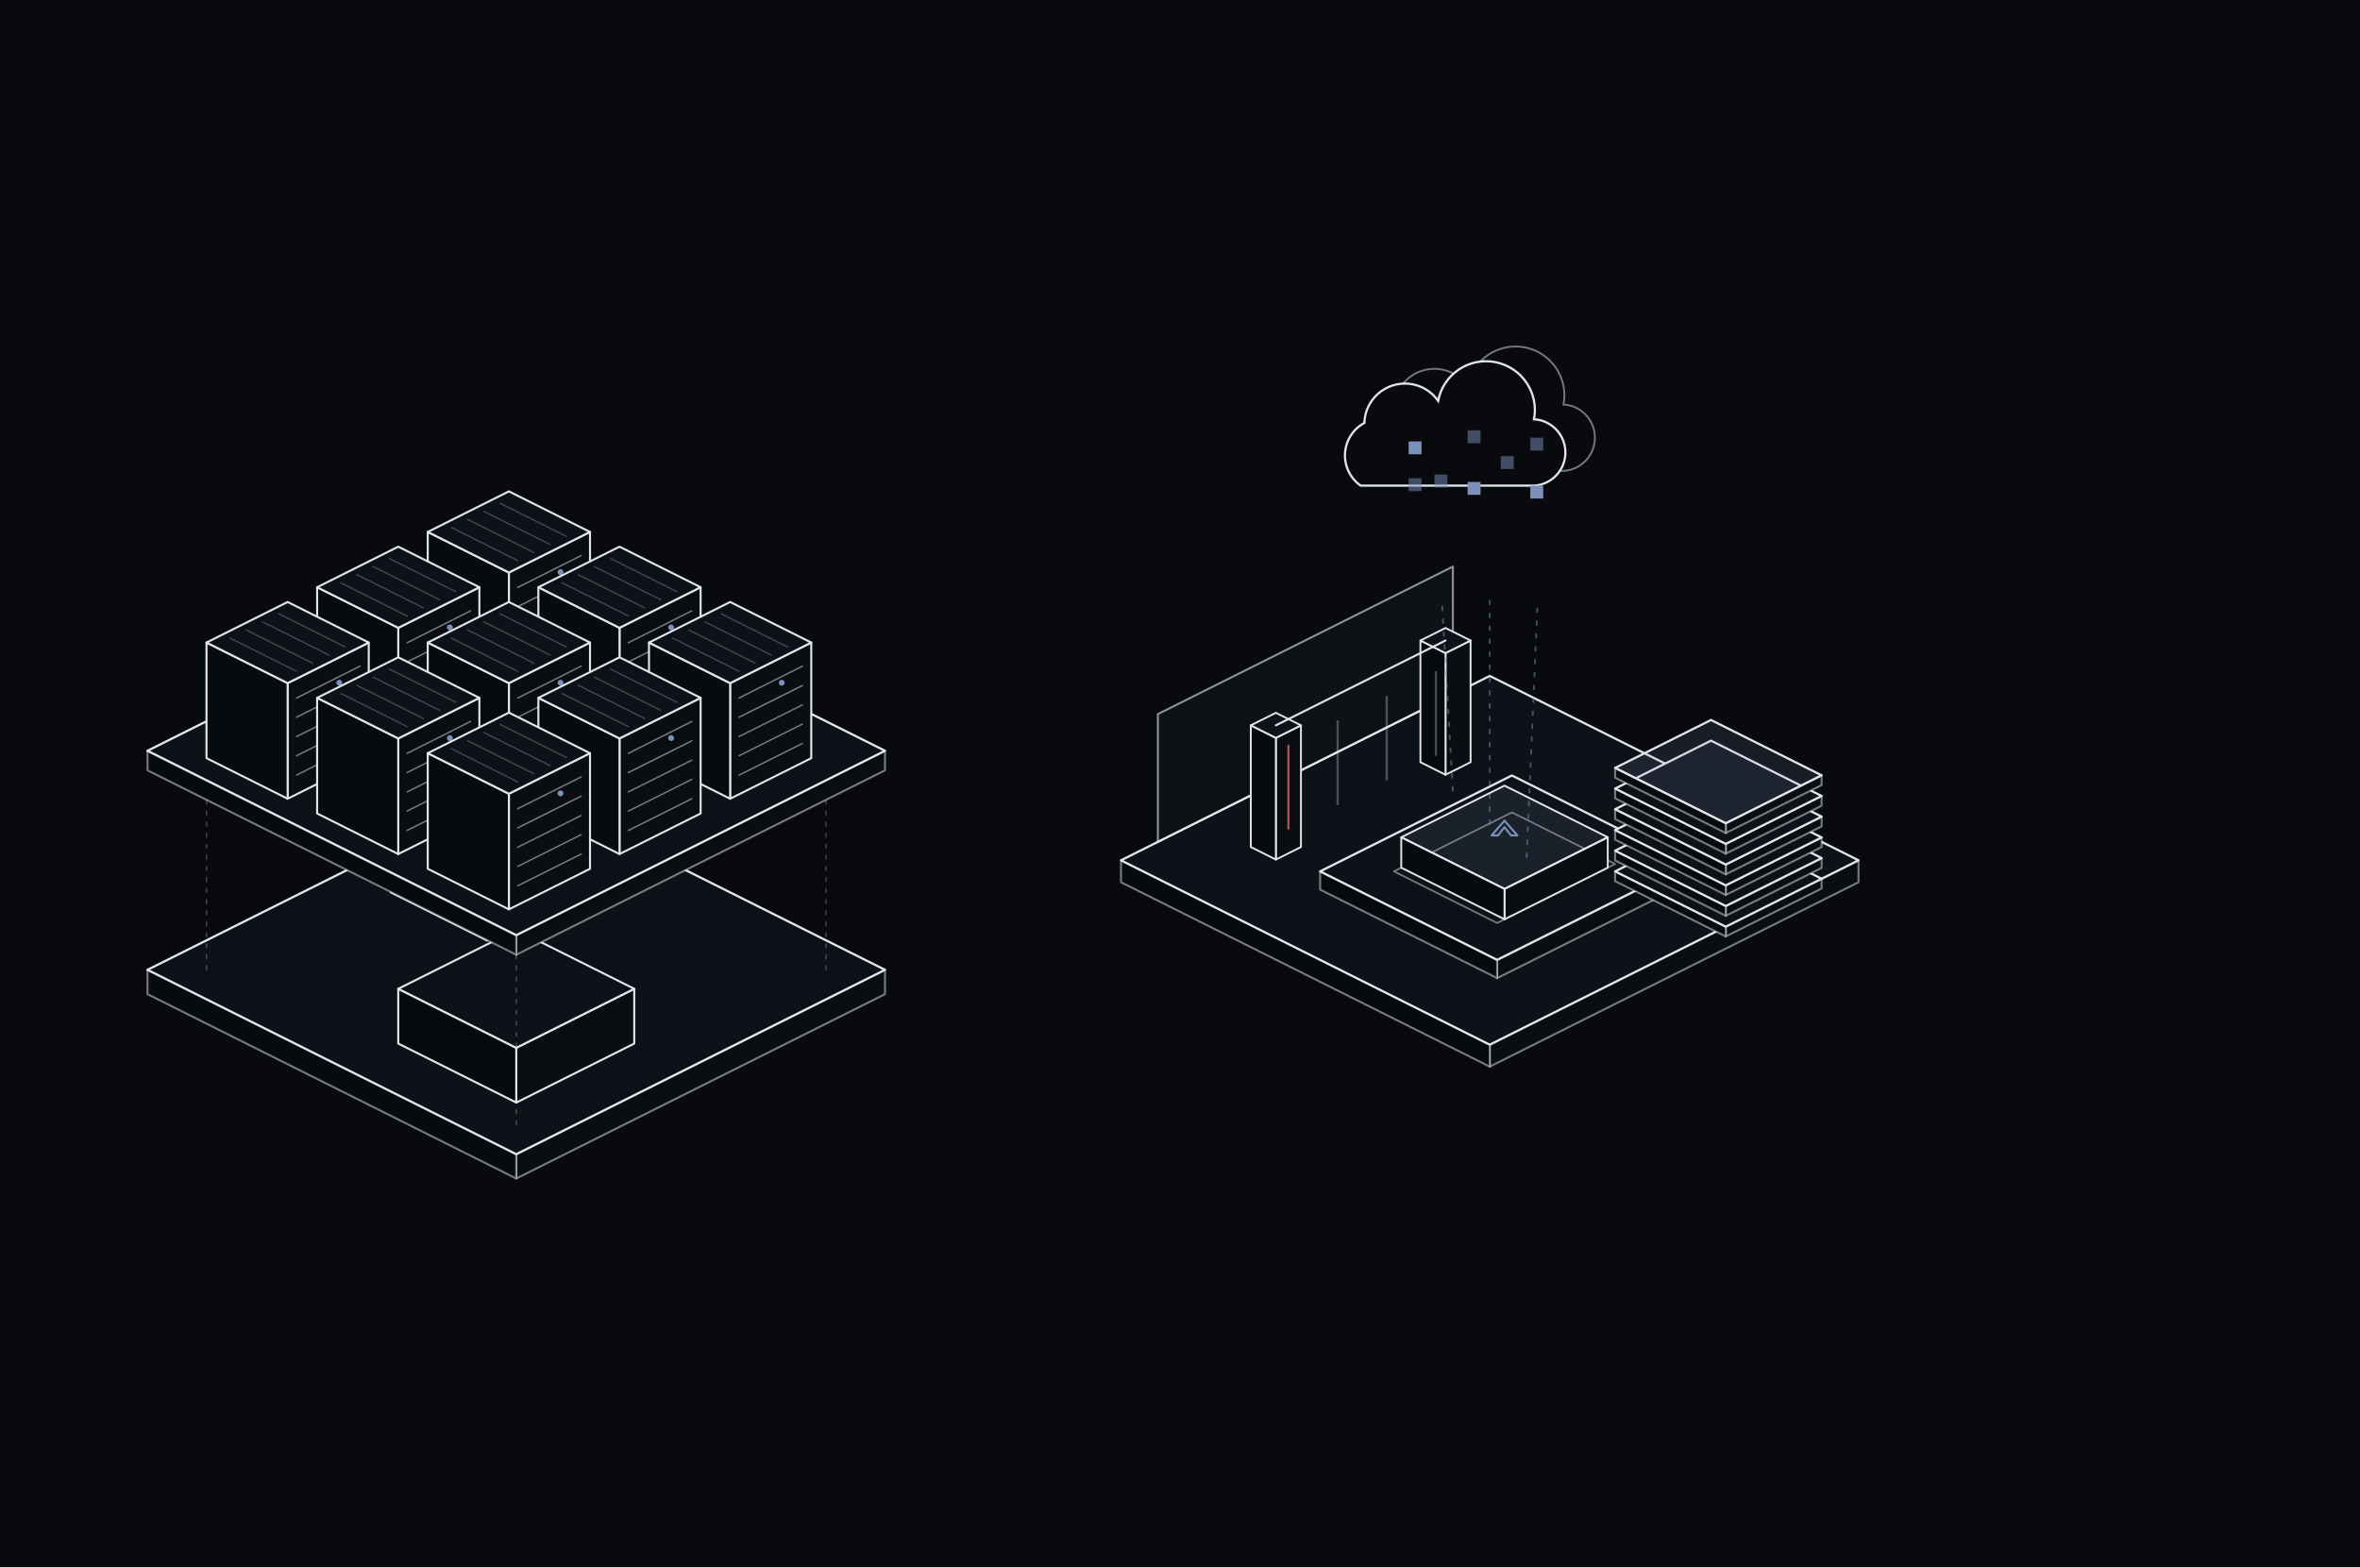
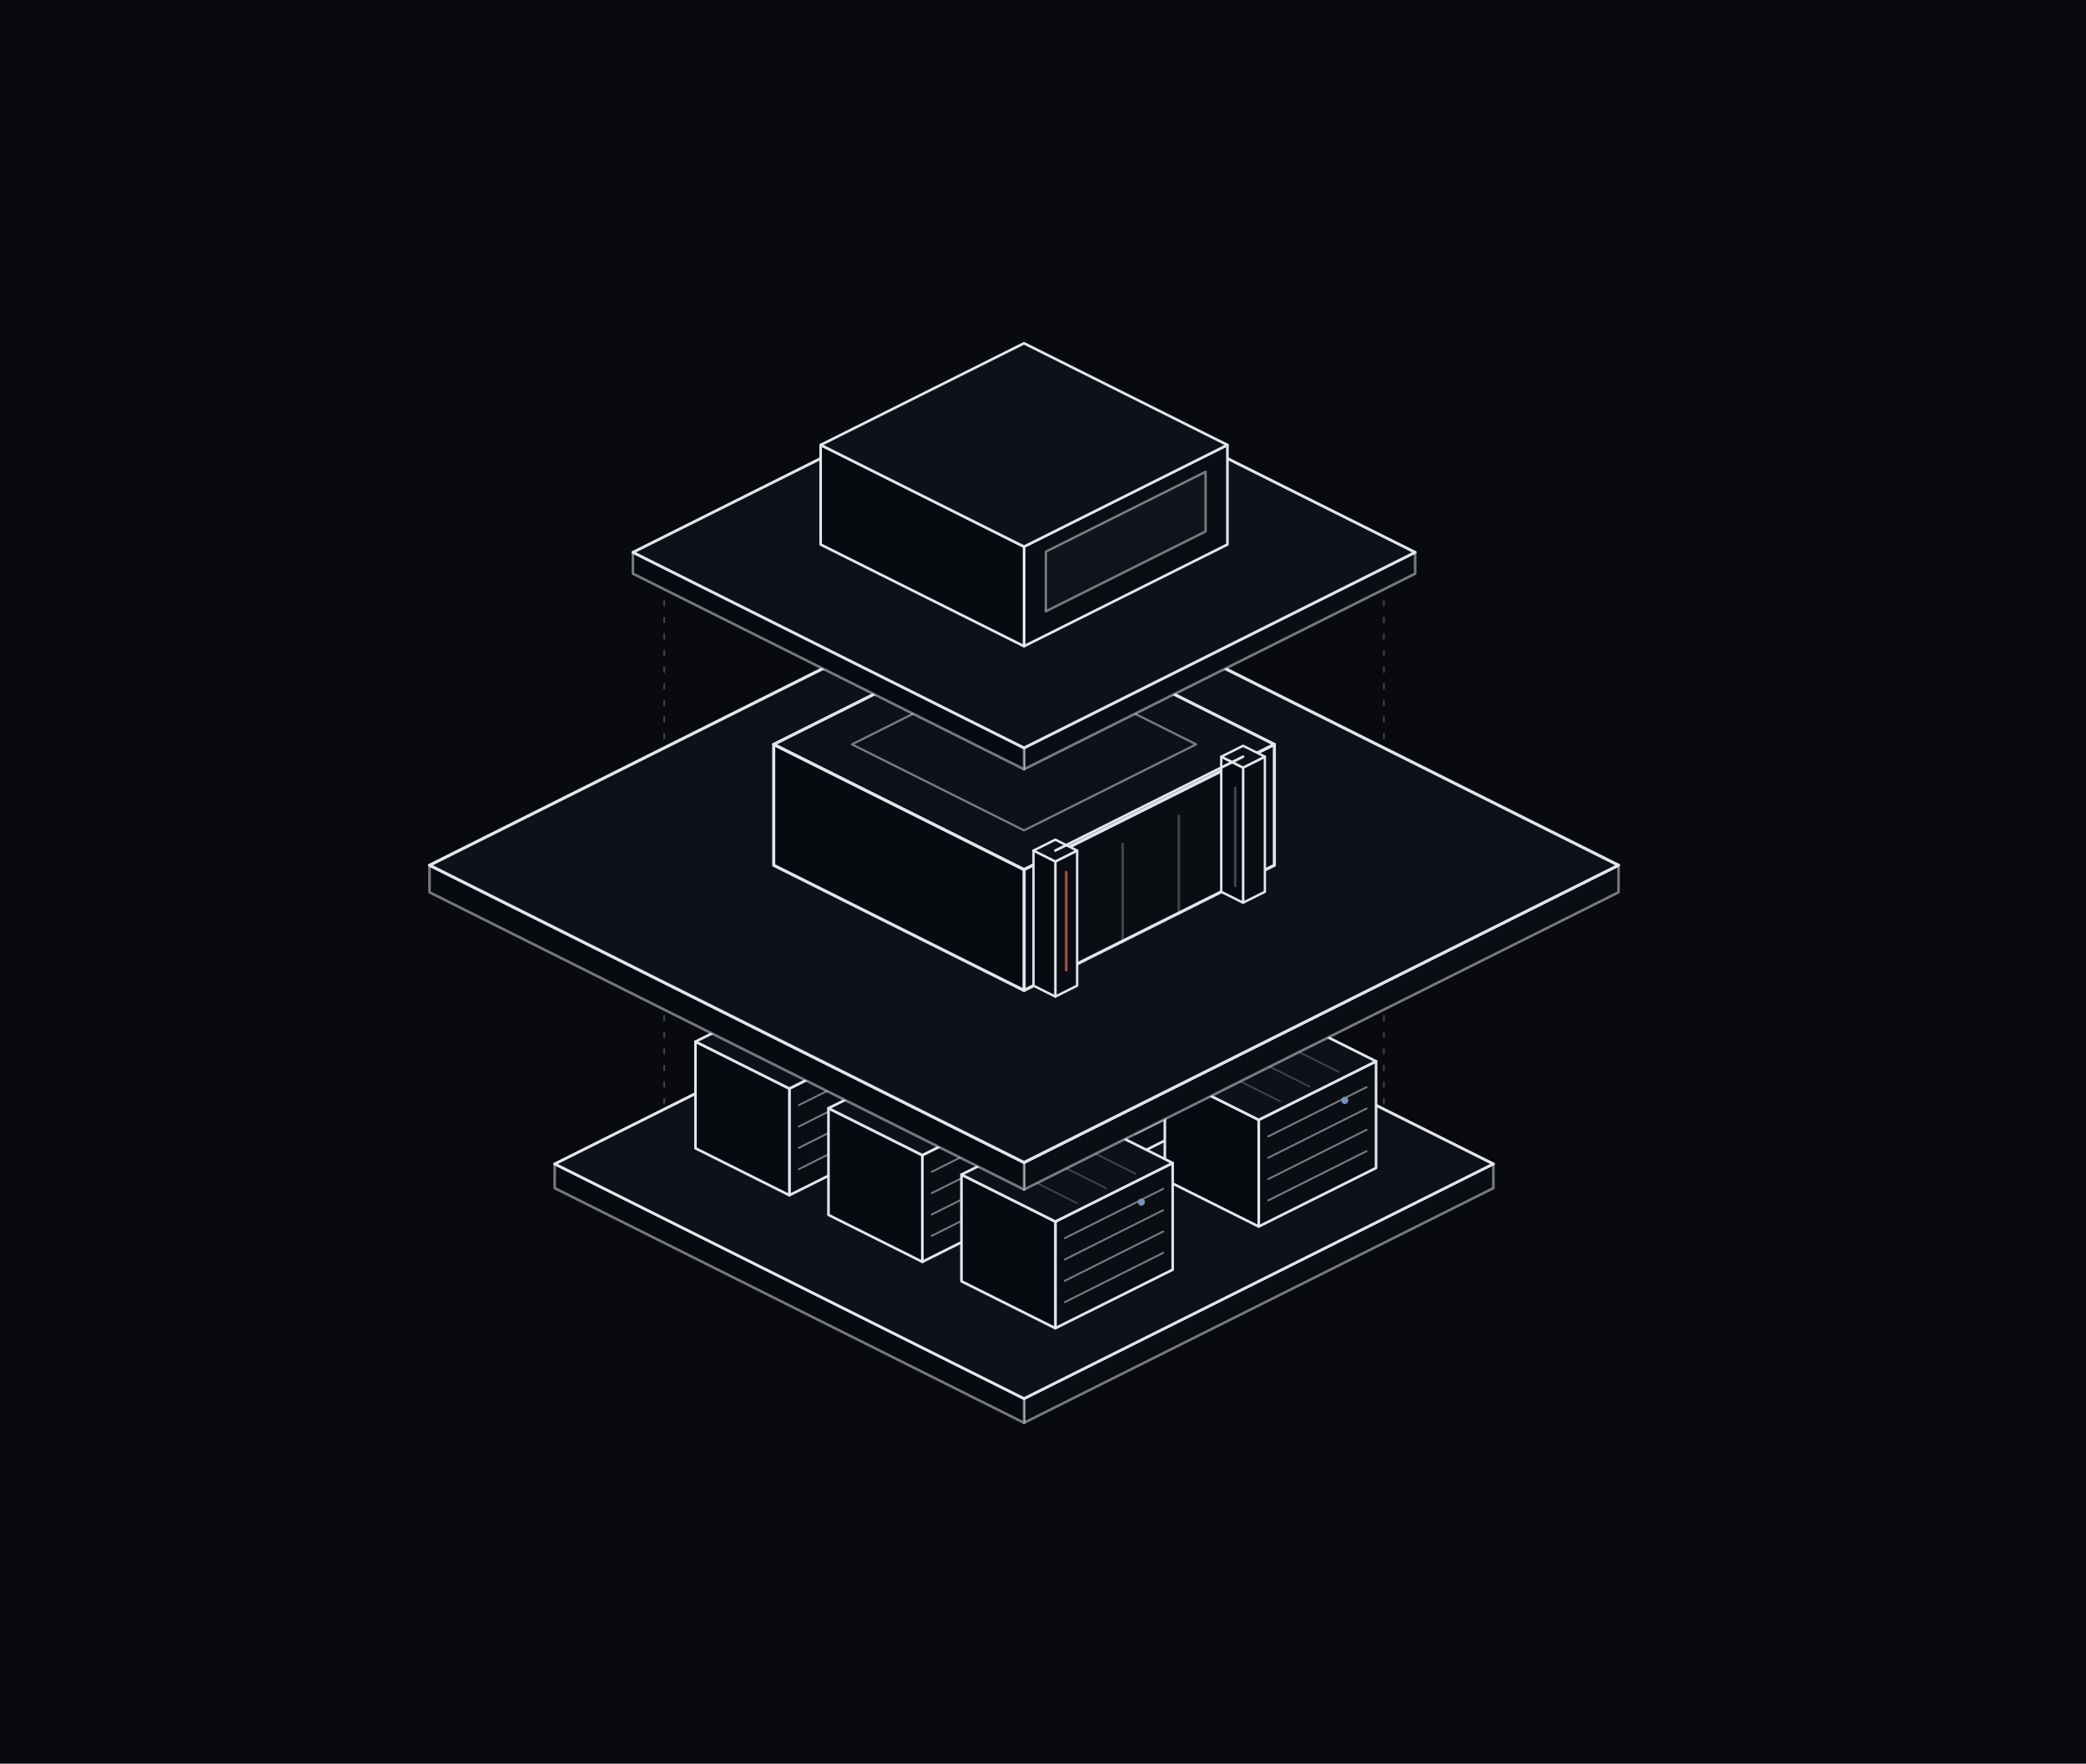
- <svg xmlns="http://www.w3.org/2000/svg" width="1280" height="850" viewBox="0 0 1280 850">
-   <rect x="0" y="0" width="1280" height="850" fill="#080a0e" />
-   <polygon points="480,526 280,626 280,639.2 480,539.2" fill="#0a0d12" stroke="rgba(226,230,236,0.5)" stroke-width="1.1" stroke-linejoin="round" />
-   <polygon points="80,526 280,626 280,639.2 80,539.2" fill="#070a0e" stroke="rgba(226,230,236,0.5)" stroke-width="1.1" stroke-linejoin="round" />
-   <polygon points="280,426 480,526 280,626 80,526" fill="#0e1218" stroke="#e2e6ec" stroke-width="1.2" stroke-linejoin="round" />
-   <polygon points="328,431.8 264,463.8 264,510 328,478" fill="#0a0d12" stroke="#e2e6ec" stroke-width="1.1" stroke-linejoin="round" />
-   <polygon points="212,437.8 264,463.8 264,510 212,484" fill="#070a0e" stroke="#e2e6ec" stroke-width="1.1" stroke-linejoin="round" />
-   <polygon points="276,405.8 328,431.8 264,463.8 212,437.8" fill="#0e1218" stroke="#e2e6ec" stroke-width="1.1" stroke-linejoin="round" />
-   <line x1="323.2" y1="472.7" x2="268.8" y2="499.9" stroke="rgba(226,230,236,0.5)" stroke-width="0.8" stroke-linecap="round" />
-   <line x1="323.2" y1="465" x2="268.8" y2="492.2" stroke="rgba(226,230,236,0.5)" stroke-width="0.8" stroke-linecap="round" />
-   <line x1="323.2" y1="457.3" x2="268.8" y2="484.5" stroke="rgba(226,230,236,0.5)" stroke-width="0.8" stroke-linecap="round" />
-   <line x1="323.2" y1="449.6" x2="268.8" y2="476.8" stroke="rgba(226,230,236,0.5)" stroke-width="0.8" stroke-linecap="round" />
-   <line x1="323.2" y1="441.9" x2="268.8" y2="469.1" stroke="rgba(226,230,236,0.5)" stroke-width="0.8" stroke-linecap="round" />
-   <line x1="267.2" y1="414.2" x2="311.2" y2="436.2" stroke="rgba(226,230,236,0.26)" stroke-width="0.7" stroke-linecap="round" />
-   <line x1="254.4" y1="420.6" x2="298.4" y2="442.6" stroke="rgba(226,230,236,0.26)" stroke-width="0.7" stroke-linecap="round" />
-   <line x1="241.6" y1="427" x2="285.6" y2="449" stroke="rgba(226,230,236,0.26)" stroke-width="0.7" stroke-linecap="round" />
-   <line x1="228.8" y1="433.4" x2="272.8" y2="455.4" stroke="rgba(226,230,236,0.26)" stroke-width="0.7" stroke-linecap="round" />
-   <circle cx="312" cy="450" r="1.6" fill="#7b91bb" />
-   <polygon points="344,536.3 280,568.3 280,598 344,566" fill="#0a0d12" stroke="#e2e6ec" stroke-width="1.1" stroke-linejoin="round" />
-   <polygon points="216,536.3 280,568.3 280,598 216,566" fill="#070a0e" stroke="#e2e6ec" stroke-width="1.1" stroke-linejoin="round" />
-   <polygon points="280,504.3 344,536.3 280,568.3 216,536.3" fill="#0e1218" stroke="#e2e6ec" stroke-width="1.1" stroke-linejoin="round" />
-   <line x1="280" y1="442" x2="280" y2="323.2" stroke="rgba(226,230,236,0.26)" stroke-width="0.8" stroke-dasharray="2 4" stroke-linecap="round" />
-   <line x1="448" y1="526" x2="448" y2="407.2" stroke="rgba(226,230,236,0.26)" stroke-width="0.8" stroke-dasharray="2 4" stroke-linecap="round" />
-   <line x1="112" y1="526" x2="112" y2="407.2" stroke="rgba(226,230,236,0.26)" stroke-width="0.8" stroke-dasharray="2 4" stroke-linecap="round" />
-   <line x1="280" y1="610" x2="280" y2="491.2" stroke="rgba(226,230,236,0.26)" stroke-width="0.8" stroke-dasharray="2 4" stroke-linecap="round" />
-   <polygon points="480,407.2 280,507.2 280,517.8 480,417.8" fill="#0a0d12" stroke="rgba(226,230,236,0.5)" stroke-width="1.1" stroke-linejoin="round" />
-   <polygon points="80,407.2 280,507.2 280,517.8 80,417.8" fill="#070a0e" stroke="rgba(226,230,236,0.5)" stroke-width="1.1" stroke-linejoin="round" />
-   <polygon points="280,307.2 480,407.2 280,507.2 80,407.2" fill="#0e1218" stroke="#e2e6ec" stroke-width="1.2" stroke-linejoin="round" />
-   <polygon points="320,288.5 276,310.5 276,373.2 320,351.2" fill="#0a0d12" stroke="#e2e6ec" stroke-width="1.1" stroke-linejoin="round" />
-   <polygon points="232,288.5 276,310.5 276,373.2 232,351.2" fill="#070a0e" stroke="#e2e6ec" stroke-width="1.1" stroke-linejoin="round" />
-   <polygon points="276,266.5 320,288.5 276,310.5 232,288.5" fill="#0e1218" stroke="#e2e6ec" stroke-width="1.1" stroke-linejoin="round" />
-   <line x1="315.2" y1="343.2" x2="280.8" y2="360.4" stroke="rgba(226,230,236,0.5)" stroke-width="0.8" stroke-linecap="round" />
-   <line x1="315.2" y1="332.7" x2="280.8" y2="349.9" stroke="rgba(226,230,236,0.5)" stroke-width="0.8" stroke-linecap="round" />
-   <line x1="315.2" y1="322.3" x2="280.8" y2="339.5" stroke="rgba(226,230,236,0.5)" stroke-width="0.8" stroke-linecap="round" />
-   <line x1="315.2" y1="311.8" x2="280.8" y2="329" stroke="rgba(226,230,236,0.5)" stroke-width="0.8" stroke-linecap="round" />
-   <line x1="315.2" y1="301.3" x2="280.8" y2="318.6" stroke="rgba(226,230,236,0.5)" stroke-width="0.8" stroke-linecap="round" />
-   <line x1="271.2" y1="272.9" x2="307.2" y2="290.9" stroke="rgba(226,230,236,0.26)" stroke-width="0.7" stroke-linecap="round" />
-   <line x1="262.4" y1="277.3" x2="298.4" y2="295.3" stroke="rgba(226,230,236,0.26)" stroke-width="0.7" stroke-linecap="round" />
-   <line x1="253.6" y1="281.7" x2="289.6" y2="299.7" stroke="rgba(226,230,236,0.26)" stroke-width="0.7" stroke-linecap="round" />
-   <line x1="244.8" y1="286.1" x2="280.8" y2="304.1" stroke="rgba(226,230,236,0.26)" stroke-width="0.7" stroke-linecap="round" />
-   <circle cx="304" cy="310.3" r="1.6" fill="#7b91bb" />
-   <polygon points="380,318.5 336,340.5 336,403.2 380,381.2" fill="#0a0d12" stroke="#e2e6ec" stroke-width="1.1" stroke-linejoin="round" />
-   <polygon points="292,318.5 336,340.5 336,403.2 292,381.2" fill="#070a0e" stroke="#e2e6ec" stroke-width="1.1" stroke-linejoin="round" />
-   <polygon points="336,296.5 380,318.5 336,340.5 292,318.5" fill="#0e1218" stroke="#e2e6ec" stroke-width="1.1" stroke-linejoin="round" />
-   <line x1="375.2" y1="373.2" x2="340.8" y2="390.4" stroke="rgba(226,230,236,0.5)" stroke-width="0.8" stroke-linecap="round" />
-   <line x1="375.2" y1="362.7" x2="340.8" y2="379.9" stroke="rgba(226,230,236,0.5)" stroke-width="0.8" stroke-linecap="round" />
-   <line x1="375.2" y1="352.3" x2="340.8" y2="369.5" stroke="rgba(226,230,236,0.5)" stroke-width="0.8" stroke-linecap="round" />
-   <line x1="375.2" y1="341.8" x2="340.8" y2="359" stroke="rgba(226,230,236,0.5)" stroke-width="0.8" stroke-linecap="round" />
-   <line x1="375.2" y1="331.3" x2="340.8" y2="348.6" stroke="rgba(226,230,236,0.5)" stroke-width="0.8" stroke-linecap="round" />
-   <line x1="331.2" y1="302.9" x2="367.2" y2="320.9" stroke="rgba(226,230,236,0.26)" stroke-width="0.7" stroke-linecap="round" />
-   <line x1="322.4" y1="307.3" x2="358.4" y2="325.3" stroke="rgba(226,230,236,0.26)" stroke-width="0.7" stroke-linecap="round" />
-   <line x1="313.6" y1="311.7" x2="349.6" y2="329.7" stroke="rgba(226,230,236,0.26)" stroke-width="0.7" stroke-linecap="round" />
-   <line x1="304.8" y1="316.1" x2="340.8" y2="334.1" stroke="rgba(226,230,236,0.26)" stroke-width="0.7" stroke-linecap="round" />
-   <circle cx="364" cy="340.3" r="1.6" fill="#7b91bb" />
-   <polygon points="440,348.5 396,370.5 396,433.2 440,411.2" fill="#0a0d12" stroke="#e2e6ec" stroke-width="1.1" stroke-linejoin="round" />
-   <polygon points="352,348.5 396,370.5 396,433.2 352,411.2" fill="#070a0e" stroke="#e2e6ec" stroke-width="1.1" stroke-linejoin="round" />
-   <polygon points="396,326.5 440,348.5 396,370.5 352,348.5" fill="#0e1218" stroke="#e2e6ec" stroke-width="1.1" stroke-linejoin="round" />
-   <line x1="435.2" y1="403.2" x2="400.8" y2="420.4" stroke="rgba(226,230,236,0.5)" stroke-width="0.8" stroke-linecap="round" />
-   <line x1="435.2" y1="392.7" x2="400.8" y2="409.9" stroke="rgba(226,230,236,0.5)" stroke-width="0.8" stroke-linecap="round" />
-   <line x1="435.2" y1="382.3" x2="400.8" y2="399.5" stroke="rgba(226,230,236,0.5)" stroke-width="0.8" stroke-linecap="round" />
-   <line x1="435.2" y1="371.8" x2="400.8" y2="389" stroke="rgba(226,230,236,0.5)" stroke-width="0.8" stroke-linecap="round" />
-   <line x1="435.2" y1="361.3" x2="400.8" y2="378.6" stroke="rgba(226,230,236,0.5)" stroke-width="0.8" stroke-linecap="round" />
-   <line x1="391.2" y1="332.9" x2="427.2" y2="350.9" stroke="rgba(226,230,236,0.26)" stroke-width="0.7" stroke-linecap="round" />
-   <line x1="382.4" y1="337.3" x2="418.4" y2="355.3" stroke="rgba(226,230,236,0.26)" stroke-width="0.7" stroke-linecap="round" />
-   <line x1="373.6" y1="341.7" x2="409.6" y2="359.7" stroke="rgba(226,230,236,0.26)" stroke-width="0.7" stroke-linecap="round" />
-   <line x1="364.8" y1="346.1" x2="400.8" y2="364.1" stroke="rgba(226,230,236,0.26)" stroke-width="0.7" stroke-linecap="round" />
-   <circle cx="424" cy="370.3" r="1.6" fill="#7b91bb" />
-   <polygon points="260,318.5 216,340.5 216,403.2 260,381.2" fill="#0a0d12" stroke="#e2e6ec" stroke-width="1.1" stroke-linejoin="round" />
-   <polygon points="172,318.5 216,340.5 216,403.2 172,381.2" fill="#070a0e" stroke="#e2e6ec" stroke-width="1.1" stroke-linejoin="round" />
-   <polygon points="216,296.5 260,318.5 216,340.5 172,318.5" fill="#0e1218" stroke="#e2e6ec" stroke-width="1.1" stroke-linejoin="round" />
-   <line x1="255.2" y1="373.2" x2="220.8" y2="390.4" stroke="rgba(226,230,236,0.5)" stroke-width="0.8" stroke-linecap="round" />
-   <line x1="255.2" y1="362.7" x2="220.8" y2="379.9" stroke="rgba(226,230,236,0.5)" stroke-width="0.8" stroke-linecap="round" />
-   <line x1="255.2" y1="352.3" x2="220.8" y2="369.5" stroke="rgba(226,230,236,0.5)" stroke-width="0.8" stroke-linecap="round" />
-   <line x1="255.2" y1="341.8" x2="220.8" y2="359" stroke="rgba(226,230,236,0.5)" stroke-width="0.8" stroke-linecap="round" />
-   <line x1="255.2" y1="331.3" x2="220.8" y2="348.6" stroke="rgba(226,230,236,0.5)" stroke-width="0.8" stroke-linecap="round" />
-   <line x1="211.2" y1="302.9" x2="247.2" y2="320.9" stroke="rgba(226,230,236,0.26)" stroke-width="0.7" stroke-linecap="round" />
-   <line x1="202.4" y1="307.3" x2="238.4" y2="325.3" stroke="rgba(226,230,236,0.26)" stroke-width="0.7" stroke-linecap="round" />
-   <line x1="193.6" y1="311.7" x2="229.6" y2="329.7" stroke="rgba(226,230,236,0.26)" stroke-width="0.7" stroke-linecap="round" />
-   <line x1="184.8" y1="316.1" x2="220.8" y2="334.1" stroke="rgba(226,230,236,0.26)" stroke-width="0.7" stroke-linecap="round" />
-   <circle cx="244" cy="340.3" r="1.6" fill="#7b91bb" />
-   <polygon points="320,348.5 276,370.5 276,433.2 320,411.2" fill="#0a0d12" stroke="#e2e6ec" stroke-width="1.1" stroke-linejoin="round" />
-   <polygon points="232,348.5 276,370.5 276,433.2 232,411.2" fill="#070a0e" stroke="#e2e6ec" stroke-width="1.1" stroke-linejoin="round" />
-   <polygon points="276,326.5 320,348.5 276,370.5 232,348.5" fill="#0e1218" stroke="#e2e6ec" stroke-width="1.1" stroke-linejoin="round" />
-   <line x1="315.2" y1="403.2" x2="280.8" y2="420.4" stroke="rgba(226,230,236,0.5)" stroke-width="0.8" stroke-linecap="round" />
-   <line x1="315.2" y1="392.7" x2="280.8" y2="409.9" stroke="rgba(226,230,236,0.5)" stroke-width="0.8" stroke-linecap="round" />
-   <line x1="315.2" y1="382.3" x2="280.8" y2="399.5" stroke="rgba(226,230,236,0.5)" stroke-width="0.8" stroke-linecap="round" />
-   <line x1="315.2" y1="371.8" x2="280.8" y2="389" stroke="rgba(226,230,236,0.5)" stroke-width="0.8" stroke-linecap="round" />
-   <line x1="315.2" y1="361.3" x2="280.8" y2="378.6" stroke="rgba(226,230,236,0.5)" stroke-width="0.8" stroke-linecap="round" />
-   <line x1="271.2" y1="332.9" x2="307.2" y2="350.9" stroke="rgba(226,230,236,0.26)" stroke-width="0.7" stroke-linecap="round" />
-   <line x1="262.4" y1="337.3" x2="298.4" y2="355.3" stroke="rgba(226,230,236,0.26)" stroke-width="0.7" stroke-linecap="round" />
-   <line x1="253.6" y1="341.7" x2="289.6" y2="359.7" stroke="rgba(226,230,236,0.26)" stroke-width="0.7" stroke-linecap="round" />
-   <line x1="244.8" y1="346.1" x2="280.8" y2="364.1" stroke="rgba(226,230,236,0.26)" stroke-width="0.7" stroke-linecap="round" />
-   <circle cx="304" cy="370.3" r="1.6" fill="#7b91bb" />
-   <polygon points="380,378.5 336,400.5 336,463.2 380,441.2" fill="#0a0d12" stroke="#e2e6ec" stroke-width="1.1" stroke-linejoin="round" />
-   <polygon points="292,378.5 336,400.5 336,463.2 292,441.2" fill="#070a0e" stroke="#e2e6ec" stroke-width="1.1" stroke-linejoin="round" />
-   <polygon points="336,356.5 380,378.5 336,400.5 292,378.5" fill="#0e1218" stroke="#e2e6ec" stroke-width="1.1" stroke-linejoin="round" />
-   <line x1="375.2" y1="433.2" x2="340.8" y2="450.4" stroke="rgba(226,230,236,0.5)" stroke-width="0.8" stroke-linecap="round" />
-   <line x1="375.2" y1="422.7" x2="340.8" y2="439.9" stroke="rgba(226,230,236,0.5)" stroke-width="0.8" stroke-linecap="round" />
-   <line x1="375.2" y1="412.3" x2="340.8" y2="429.5" stroke="rgba(226,230,236,0.5)" stroke-width="0.8" stroke-linecap="round" />
-   <line x1="375.2" y1="401.8" x2="340.8" y2="419" stroke="rgba(226,230,236,0.5)" stroke-width="0.8" stroke-linecap="round" />
-   <line x1="375.2" y1="391.3" x2="340.8" y2="408.6" stroke="rgba(226,230,236,0.5)" stroke-width="0.8" stroke-linecap="round" />
-   <line x1="331.2" y1="362.9" x2="367.2" y2="380.9" stroke="rgba(226,230,236,0.26)" stroke-width="0.7" stroke-linecap="round" />
-   <line x1="322.4" y1="367.3" x2="358.4" y2="385.3" stroke="rgba(226,230,236,0.26)" stroke-width="0.7" stroke-linecap="round" />
-   <line x1="313.6" y1="371.7" x2="349.6" y2="389.7" stroke="rgba(226,230,236,0.26)" stroke-width="0.7" stroke-linecap="round" />
-   <line x1="304.8" y1="376.1" x2="340.8" y2="394.1" stroke="rgba(226,230,236,0.26)" stroke-width="0.7" stroke-linecap="round" />
-   <circle cx="364" cy="400.3" r="1.6" fill="#7b91bb" />
-   <polygon points="200,348.5 156,370.5 156,433.2 200,411.2" fill="#0a0d12" stroke="#e2e6ec" stroke-width="1.1" stroke-linejoin="round" />
-   <polygon points="112,348.5 156,370.5 156,433.2 112,411.2" fill="#070a0e" stroke="#e2e6ec" stroke-width="1.1" stroke-linejoin="round" />
-   <polygon points="156,326.5 200,348.5 156,370.5 112,348.5" fill="#0e1218" stroke="#e2e6ec" stroke-width="1.1" stroke-linejoin="round" />
-   <line x1="195.2" y1="403.2" x2="160.8" y2="420.4" stroke="rgba(226,230,236,0.5)" stroke-width="0.8" stroke-linecap="round" />
-   <line x1="195.2" y1="392.7" x2="160.8" y2="409.9" stroke="rgba(226,230,236,0.5)" stroke-width="0.8" stroke-linecap="round" />
-   <line x1="195.2" y1="382.3" x2="160.8" y2="399.5" stroke="rgba(226,230,236,0.5)" stroke-width="0.8" stroke-linecap="round" />
-   <line x1="195.2" y1="371.8" x2="160.8" y2="389" stroke="rgba(226,230,236,0.5)" stroke-width="0.8" stroke-linecap="round" />
-   <line x1="195.2" y1="361.3" x2="160.8" y2="378.6" stroke="rgba(226,230,236,0.5)" stroke-width="0.8" stroke-linecap="round" />
-   <line x1="151.2" y1="332.9" x2="187.2" y2="350.9" stroke="rgba(226,230,236,0.26)" stroke-width="0.7" stroke-linecap="round" />
-   <line x1="142.4" y1="337.3" x2="178.4" y2="355.3" stroke="rgba(226,230,236,0.26)" stroke-width="0.7" stroke-linecap="round" />
-   <line x1="133.6" y1="341.7" x2="169.6" y2="359.7" stroke="rgba(226,230,236,0.26)" stroke-width="0.7" stroke-linecap="round" />
-   <line x1="124.8" y1="346.1" x2="160.8" y2="364.1" stroke="rgba(226,230,236,0.26)" stroke-width="0.7" stroke-linecap="round" />
-   <circle cx="184" cy="370.3" r="1.6" fill="#7b91bb" />
-   <polygon points="260,378.5 216,400.5 216,463.2 260,441.2" fill="#0a0d12" stroke="#e2e6ec" stroke-width="1.1" stroke-linejoin="round" />
-   <polygon points="172,378.5 216,400.5 216,463.2 172,441.2" fill="#070a0e" stroke="#e2e6ec" stroke-width="1.1" stroke-linejoin="round" />
-   <polygon points="216,356.5 260,378.5 216,400.5 172,378.5" fill="#0e1218" stroke="#e2e6ec" stroke-width="1.1" stroke-linejoin="round" />
-   <line x1="255.2" y1="433.2" x2="220.8" y2="450.4" stroke="rgba(226,230,236,0.5)" stroke-width="0.8" stroke-linecap="round" />
-   <line x1="255.2" y1="422.7" x2="220.8" y2="439.9" stroke="rgba(226,230,236,0.5)" stroke-width="0.8" stroke-linecap="round" />
-   <line x1="255.2" y1="412.3" x2="220.8" y2="429.5" stroke="rgba(226,230,236,0.5)" stroke-width="0.8" stroke-linecap="round" />
-   <line x1="255.2" y1="401.8" x2="220.8" y2="419" stroke="rgba(226,230,236,0.5)" stroke-width="0.8" stroke-linecap="round" />
-   <line x1="255.2" y1="391.3" x2="220.8" y2="408.6" stroke="rgba(226,230,236,0.5)" stroke-width="0.8" stroke-linecap="round" />
-   <line x1="211.2" y1="362.9" x2="247.2" y2="380.9" stroke="rgba(226,230,236,0.26)" stroke-width="0.7" stroke-linecap="round" />
-   <line x1="202.4" y1="367.3" x2="238.4" y2="385.3" stroke="rgba(226,230,236,0.26)" stroke-width="0.7" stroke-linecap="round" />
-   <line x1="193.6" y1="371.7" x2="229.6" y2="389.7" stroke="rgba(226,230,236,0.26)" stroke-width="0.7" stroke-linecap="round" />
-   <line x1="184.8" y1="376.1" x2="220.8" y2="394.1" stroke="rgba(226,230,236,0.26)" stroke-width="0.7" stroke-linecap="round" />
-   <circle cx="244" cy="400.3" r="1.6" fill="#7b91bb" />
-   <polygon points="320,408.5 276,430.5 276,493.2 320,471.2" fill="#0a0d12" stroke="#e2e6ec" stroke-width="1.1" stroke-linejoin="round" />
-   <polygon points="232,408.5 276,430.5 276,493.2 232,471.2" fill="#070a0e" stroke="#e2e6ec" stroke-width="1.1" stroke-linejoin="round" />
-   <polygon points="276,386.5 320,408.5 276,430.5 232,408.5" fill="#0e1218" stroke="#e2e6ec" stroke-width="1.1" stroke-linejoin="round" />
-   <line x1="315.2" y1="463.2" x2="280.8" y2="480.4" stroke="rgba(226,230,236,0.5)" stroke-width="0.8" stroke-linecap="round" />
-   <line x1="315.2" y1="452.7" x2="280.8" y2="469.9" stroke="rgba(226,230,236,0.5)" stroke-width="0.8" stroke-linecap="round" />
-   <line x1="315.2" y1="442.3" x2="280.8" y2="459.5" stroke="rgba(226,230,236,0.5)" stroke-width="0.8" stroke-linecap="round" />
-   <line x1="315.2" y1="431.8" x2="280.8" y2="449" stroke="rgba(226,230,236,0.5)" stroke-width="0.8" stroke-linecap="round" />
-   <line x1="315.2" y1="421.4" x2="280.8" y2="438.6" stroke="rgba(226,230,236,0.5)" stroke-width="0.8" stroke-linecap="round" />
-   <line x1="271.2" y1="392.9" x2="307.2" y2="410.9" stroke="rgba(226,230,236,0.26)" stroke-width="0.7" stroke-linecap="round" />
-   <line x1="262.4" y1="397.3" x2="298.4" y2="415.3" stroke="rgba(226,230,236,0.26)" stroke-width="0.7" stroke-linecap="round" />
-   <line x1="253.6" y1="401.7" x2="289.6" y2="419.7" stroke="rgba(226,230,236,0.26)" stroke-width="0.7" stroke-linecap="round" />
-   <line x1="244.8" y1="406.1" x2="280.8" y2="424.1" stroke="rgba(226,230,236,0.26)" stroke-width="0.7" stroke-linecap="round" />
-   <circle cx="304" cy="430.3" r="1.6" fill="#7b91bb" />
-   <polygon points="1008,466.6 808,566.6 808,578.5 1008,478.5" fill="#0a0d12" stroke="rgba(226,230,236,0.5)" stroke-width="1.1" stroke-linejoin="round" />
-   <polygon points="608,466.6 808,566.6 808,578.5 608,478.5" fill="#070a0e" stroke="rgba(226,230,236,0.5)" stroke-width="1.1" stroke-linejoin="round" />
-   <polygon points="808,366.6 1008,466.6 808,566.6 608,466.6" fill="#0e1218" stroke="#e2e6ec" stroke-width="1.2" stroke-linejoin="round" />
-   <polygon points="788,376.6 628,456.6 628,387.3 788,307.3" fill="rgba(123,145,187,0.05)" stroke="rgba(226,230,236,0.6)" stroke-width="1.1" stroke-linejoin="round" />
-   <polygon points="797.6,347.4 784,354.2 784,420.2 797.6,413.4" fill="#0a0d12" stroke="#e2e6ec" stroke-width="1" stroke-linejoin="round" />
-   <polygon points="770.4,347.4 784,354.2 784,420.2 770.4,413.4" fill="#070a0e" stroke="#e2e6ec" stroke-width="1" stroke-linejoin="round" />
-   <polygon points="784,340.6 797.6,347.4 784,354.2 770.4,347.4" fill="#0e1218" stroke="#e2e6ec" stroke-width="1" stroke-linejoin="round" />
-   <polygon points="705.6,393.4 692,400.2 692,466.2 705.6,459.4" fill="#0a0d12" stroke="#e2e6ec" stroke-width="1" stroke-linejoin="round" />
-   <polygon points="678.4,393.4 692,400.2 692,466.2 678.4,459.4" fill="#070a0e" stroke="#e2e6ec" stroke-width="1" stroke-linejoin="round" />
-   <polygon points="692,386.6 705.6,393.4 692,400.2 678.4,393.4" fill="#0e1218" stroke="#e2e6ec" stroke-width="1" stroke-linejoin="round" />
-   <line x1="784" y1="347.4" x2="692" y2="393.4" stroke="#e2e6ec" stroke-width="1.1" stroke-linecap="round" />
-   <line x1="778.8" y1="364.5" x2="778.8" y2="409.4" stroke="rgba(226,230,236,0.5)" stroke-width="1.2" opacity="0.6" stroke-linecap="round" />
-   <line x1="752.1" y1="377.9" x2="752.1" y2="422.7" stroke="rgba(226,230,236,0.5)" stroke-width="1.2" opacity="0.6" stroke-linecap="round" />
-   <line x1="725.5" y1="391.2" x2="725.5" y2="436.1" stroke="rgba(226,230,236,0.5)" stroke-width="1.2" opacity="0.6" stroke-linecap="round" />
-   <line x1="698.8" y1="404.5" x2="698.8" y2="449.4" stroke="#c25b57" stroke-width="1.2" opacity="0.9" stroke-linecap="round" />
-   <polygon points="916,468.6 812,520.6 812,530.5 916,478.5" fill="#0a0d12" stroke="rgba(226,230,236,0.5)" stroke-width="1.1" stroke-linejoin="round" />
-   <polygon points="716,472.6 812,520.6 812,530.5 716,482.5" fill="#070a0e" stroke="rgba(226,230,236,0.5)" stroke-width="1.1" stroke-linejoin="round" />
-   <polygon points="820,420.6 916,468.6 812,520.6 716,472.6" fill="#0e1218" stroke="#e2e6ec" stroke-width="1.2" stroke-linejoin="round" />
-   <polyline points="820,440.6 876,468.6 812,500.6 756,472.6 820,440.6" fill="none" stroke="rgba(226,230,236,0.5)" stroke-width="0.9" stroke-linecap="round" stroke-linejoin="round" />
-   <polygon points="872,454.1 816,482.1 816,498.6 872,470.6" fill="#0a0d12" stroke="#e2e6ec" stroke-width="1" stroke-linejoin="round" />
-   <polygon points="760,454.1 816,482.1 816,498.6 760,470.6" fill="#070a0e" stroke="#e2e6ec" stroke-width="1" stroke-linejoin="round" />
-   <polygon points="816,426.1 872,454.1 816,482.1 760,454.1" fill="rgba(123,145,187,0.12)" stroke="#e2e6ec" stroke-width="1" stroke-linejoin="round" />
-   <polygon points="816,445.1 823,453.1 819.5,453.1 816,448.6 812.5,453.1 809,453.1" fill="none" stroke="#7b91bb" stroke-width="1.1" stroke-linejoin="round" />
-   <polygon points="988,476.6 936,502.6 936,507.9 988,481.9" fill="#0a0d12" stroke="rgba(226,230,236,0.5)" stroke-width="1.1" stroke-linejoin="round" />
-   <polygon points="876,472.6 936,502.6 936,507.9 876,477.9" fill="#070a0e" stroke="rgba(226,230,236,0.5)" stroke-width="1.1" stroke-linejoin="round" />
-   <polygon points="928,446.6 988,476.6 936,502.6 876,472.6" fill="#0e1218" stroke="#e2e6ec" stroke-width="1.2" stroke-linejoin="round" />
-   <polygon points="988,465.4 936,491.4 936,496.7 988,470.7" fill="#0a0d12" stroke="rgba(226,230,236,0.5)" stroke-width="1.1" stroke-linejoin="round" />
-   <polygon points="876,461.4 936,491.4 936,496.7 876,466.7" fill="#070a0e" stroke="rgba(226,230,236,0.5)" stroke-width="1.1" stroke-linejoin="round" />
-   <polygon points="928,435.4 988,465.4 936,491.4 876,461.4" fill="#0e1218" stroke="#e2e6ec" stroke-width="1.2" stroke-linejoin="round" />
-   <polygon points="988,454.2 936,480.2 936,485.4 988,459.4" fill="#0a0d12" stroke="rgba(226,230,236,0.5)" stroke-width="1.1" stroke-linejoin="round" />
-   <polygon points="876,450.2 936,480.2 936,485.4 876,455.4" fill="#070a0e" stroke="rgba(226,230,236,0.5)" stroke-width="1.1" stroke-linejoin="round" />
-   <polygon points="928,424.2 988,454.2 936,480.2 876,450.2" fill="#0e1218" stroke="#e2e6ec" stroke-width="1.2" stroke-linejoin="round" />
-   <polygon points="988,442.9 936,468.9 936,474.2 988,448.2" fill="#0a0d12" stroke="rgba(226,230,236,0.5)" stroke-width="1.1" stroke-linejoin="round" />
-   <polygon points="876,438.9 936,468.9 936,474.2 876,444.2" fill="#070a0e" stroke="rgba(226,230,236,0.5)" stroke-width="1.1" stroke-linejoin="round" />
-   <polygon points="928,412.9 988,442.9 936,468.9 876,438.9" fill="#0e1218" stroke="#e2e6ec" stroke-width="1.2" stroke-linejoin="round" />
-   <polygon points="988,431.7 936,457.7 936,463 988,437" fill="#0a0d12" stroke="rgba(226,230,236,0.5)" stroke-width="1.1" stroke-linejoin="round" />
-   <polygon points="876,427.7 936,457.7 936,463 876,433" fill="#070a0e" stroke="rgba(226,230,236,0.5)" stroke-width="1.1" stroke-linejoin="round" />
-   <polygon points="928,401.7 988,431.7 936,457.7 876,427.7" fill="#0e1218" stroke="#e2e6ec" stroke-width="1.2" stroke-linejoin="round" />
-   <polygon points="988,420.5 936,446.5 936,451.8 988,425.8" fill="#0a0d12" stroke="rgba(226,230,236,0.5)" stroke-width="1.1" stroke-linejoin="round" />
-   <polygon points="876,416.5 936,446.5 936,451.8 876,421.8" fill="#070a0e" stroke="rgba(226,230,236,0.5)" stroke-width="1.1" stroke-linejoin="round" />
-   <polygon points="928,390.5 988,420.5 936,446.5 876,416.5" fill="rgba(123,145,187,0.14)" stroke="#e2e6ec" stroke-width="1.2" stroke-linejoin="round" />
-   <path d="M 738,263.4     a 20,20 0 0 1 2,-34     a 22,22 0 0 1 40,-12     a 26,26 0 0 1 52,10     a 18,18 0 0 1 -2,36     Z" transform="translate(16,-8)" fill="#080a0e" stroke="rgba(226,230,236,0.5)" stroke-width="1" />
-   <line x1="740" y1="243.4" x2="756" y2="235.4" stroke="rgba(226,230,236,0.5)" stroke-width="0.9" stroke-linecap="round" />
-   <line x1="830" y1="263.4" x2="846" y2="255.4" stroke="rgba(226,230,236,0.5)" stroke-width="0.9" stroke-linecap="round" />
-   <path d="M 738,263.4     a 20,20 0 0 1 2,-34     a 22,22 0 0 1 40,-12     a 26,26 0 0 1 52,10     a 18,18 0 0 1 -2,36     Z" fill="#080a0e" stroke="#e2e6ec" stroke-width="1.2" />
-   <rect x="764" y="239.4" width="7" height="7" fill="#7b91bb" />
-   <rect x="778" y="257.4" width="7" height="7" fill="rgba(123,145,187,0.5)" />
-   <rect x="796" y="233.4" width="7" height="7" fill="rgba(123,145,187,0.5)" />
-   <rect x="796" y="261.4" width="7" height="7" fill="#7b91bb" />
-   <rect x="814" y="247.4" width="7" height="7" fill="rgba(123,145,187,0.5)" />
-   <rect x="830" y="237.4" width="7" height="7" fill="rgba(123,145,187,0.5)" />
-   <rect x="830" y="263.4" width="7" height="7" fill="#7b91bb" />
-   <rect x="764" y="259.4" width="7" height="7" fill="rgba(123,145,187,0.5)" />
-   <line x1="788" y1="428.8" x2="782" y2="325.4" stroke="rgba(123,145,187,0.5)" stroke-width="1" stroke-dasharray="2 5" stroke-linecap="round" />
-   <line x1="808" y1="446.8" x2="808" y2="325.4" stroke="rgba(123,145,187,0.5)" stroke-width="1" stroke-dasharray="2 5" stroke-linecap="round" />
-   <line x1="828" y1="464.8" x2="834" y2="325.4" stroke="rgba(123,145,187,0.5)" stroke-width="1" stroke-dasharray="2 5" stroke-linecap="round" />
+ <svg xmlns="http://www.w3.org/2000/svg" width="880" height="744" viewBox="0 0 880 744">
+   <rect x="0" y="0" width="880" height="744" fill="#080a0e" />
+   <line x1="432" y1="431.6" x2="432" y2="173.6" stroke="rgba(226,230,236,0.24)" stroke-width="0.8" stroke-dasharray="2 5" stroke-linecap="round" />
+   <line x1="583.8" y1="507.5" x2="583.8" y2="249.5" stroke="rgba(226,230,236,0.24)" stroke-width="0.8" stroke-dasharray="2 5" stroke-linecap="round" />
+   <line x1="280.2" y1="507.5" x2="280.2" y2="249.5" stroke="rgba(226,230,236,0.24)" stroke-width="0.8" stroke-dasharray="2 5" stroke-linecap="round" />
+   <line x1="432" y1="583.4" x2="432" y2="325.4" stroke="rgba(226,230,236,0.24)" stroke-width="0.8" stroke-dasharray="2 5" stroke-linecap="round" />
+   <polygon points="630,491 432,590 432,600.2 630,501.2" fill="#0a0d12" stroke="rgba(226,230,236,0.5)" stroke-width="1.1" stroke-linejoin="round" />
+   <polygon points="234,491 432,590 432,600.2 234,501.2" fill="#070a0e" stroke="rgba(226,230,236,0.5)" stroke-width="1.1" stroke-linejoin="round" />
+   <polygon points="432,392 630,491 432,590 234,491" fill="#0e1218" stroke="#e2e6ec" stroke-width="1.2" stroke-linejoin="round" />
+   <polygon points="468.3,391.6 418.8,416.3 418.8,461.3 468.3,436.6" fill="#0a0d12" stroke="#e2e6ec" stroke-width="1.1" stroke-linejoin="round" />
+   <polygon points="379.2,396.5 418.8,416.3 418.8,461.3 379.2,441.5" fill="#070a0e" stroke="#e2e6ec" stroke-width="1.1" stroke-linejoin="round" />
+   <polygon points="428.7,371.8 468.3,391.6 418.8,416.3 379.2,396.5" fill="#0e1218" stroke="#e2e6ec" stroke-width="1.1" stroke-linejoin="round" />
+   <line x1="464.3" y1="429.5" x2="422.8" y2="450.3" stroke="rgba(226,230,236,0.5)" stroke-width="0.8" stroke-linecap="round" />
+   <line x1="464.3" y1="420.5" x2="422.8" y2="441.3" stroke="rgba(226,230,236,0.5)" stroke-width="0.8" stroke-linecap="round" />
+   <line x1="464.3" y1="411.5" x2="422.8" y2="432.3" stroke="rgba(226,230,236,0.5)" stroke-width="0.8" stroke-linecap="round" />
+   <line x1="464.3" y1="402.5" x2="422.8" y2="423.3" stroke="rgba(226,230,236,0.5)" stroke-width="0.8" stroke-linecap="round" />
+   <line x1="419.6" y1="379.6" x2="452.6" y2="396.1" stroke="rgba(226,230,236,0.24)" stroke-width="0.7" stroke-linecap="round" />
+   <line x1="407.3" y1="385.8" x2="440.3" y2="402.3" stroke="rgba(226,230,236,0.24)" stroke-width="0.7" stroke-linecap="round" />
+   <line x1="394.9" y1="392" x2="427.9" y2="408.5" stroke="rgba(226,230,236,0.24)" stroke-width="0.7" stroke-linecap="round" />
+   <circle cx="455.1" cy="408" r="1.5" fill="#7b91bb" />
+   <polygon points="524.4,419.6 474.9,444.4 474.9,489.4 524.4,464.6" fill="#0a0d12" stroke="#e2e6ec" stroke-width="1.1" stroke-linejoin="round" />
+   <polygon points="435.3,424.6 474.9,444.4 474.9,489.4 435.3,469.6" fill="#070a0e" stroke="#e2e6ec" stroke-width="1.1" stroke-linejoin="round" />
+   <polygon points="484.8,399.8 524.4,419.6 474.9,444.4 435.3,424.6" fill="#0e1218" stroke="#e2e6ec" stroke-width="1.1" stroke-linejoin="round" />
+   <line x1="520.4" y1="457.6" x2="478.9" y2="478.4" stroke="rgba(226,230,236,0.5)" stroke-width="0.8" stroke-linecap="round" />
+   <line x1="520.4" y1="448.6" x2="478.9" y2="469.4" stroke="rgba(226,230,236,0.5)" stroke-width="0.8" stroke-linecap="round" />
+   <line x1="520.4" y1="439.6" x2="478.9" y2="460.4" stroke="rgba(226,230,236,0.5)" stroke-width="0.8" stroke-linecap="round" />
+   <line x1="520.4" y1="430.6" x2="478.9" y2="451.4" stroke="rgba(226,230,236,0.5)" stroke-width="0.8" stroke-linecap="round" />
+   <line x1="475.7" y1="407.6" x2="508.7" y2="424.1" stroke="rgba(226,230,236,0.24)" stroke-width="0.7" stroke-linecap="round" />
+   <line x1="463.4" y1="413.8" x2="496.4" y2="430.3" stroke="rgba(226,230,236,0.24)" stroke-width="0.7" stroke-linecap="round" />
+   <line x1="451" y1="420" x2="484" y2="436.5" stroke="rgba(226,230,236,0.24)" stroke-width="0.7" stroke-linecap="round" />
+   <circle cx="511.2" cy="436.1" r="1.5" fill="#7b91bb" />
+   <polygon points="580.5,447.7 531,472.4 531,517.4 580.5,492.7" fill="#0a0d12" stroke="#e2e6ec" stroke-width="1.1" stroke-linejoin="round" />
+   <polygon points="491.4,452.6 531,472.4 531,517.4 491.4,497.6" fill="#070a0e" stroke="#e2e6ec" stroke-width="1.1" stroke-linejoin="round" />
+   <polygon points="540.9,427.9 580.5,447.7 531,472.4 491.4,452.6" fill="#0e1218" stroke="#e2e6ec" stroke-width="1.1" stroke-linejoin="round" />
+   <line x1="576.5" y1="485.6" x2="535" y2="506.4" stroke="rgba(226,230,236,0.5)" stroke-width="0.8" stroke-linecap="round" />
+   <line x1="576.5" y1="476.6" x2="535" y2="497.4" stroke="rgba(226,230,236,0.5)" stroke-width="0.8" stroke-linecap="round" />
+   <line x1="576.5" y1="467.6" x2="535" y2="488.4" stroke="rgba(226,230,236,0.5)" stroke-width="0.8" stroke-linecap="round" />
+   <line x1="576.5" y1="458.6" x2="535" y2="479.4" stroke="rgba(226,230,236,0.5)" stroke-width="0.8" stroke-linecap="round" />
+   <line x1="531.8" y1="435.7" x2="564.8" y2="452.2" stroke="rgba(226,230,236,0.24)" stroke-width="0.7" stroke-linecap="round" />
+   <line x1="519.5" y1="441.9" x2="552.5" y2="458.4" stroke="rgba(226,230,236,0.24)" stroke-width="0.7" stroke-linecap="round" />
+   <line x1="507.1" y1="448.1" x2="540.1" y2="464.6" stroke="rgba(226,230,236,0.24)" stroke-width="0.7" stroke-linecap="round" />
+   <circle cx="567.3" cy="464.2" r="1.5" fill="#7b91bb" />
+   <polygon points="382.5,434.5 333,459.2 333,504.2 382.5,479.5" fill="#0a0d12" stroke="#e2e6ec" stroke-width="1.1" stroke-linejoin="round" />
+   <polygon points="293.4,439.4 333,459.2 333,504.2 293.4,484.4" fill="#070a0e" stroke="#e2e6ec" stroke-width="1.1" stroke-linejoin="round" />
+   <polygon points="342.9,414.7 382.5,434.5 333,459.2 293.4,439.4" fill="#0e1218" stroke="#e2e6ec" stroke-width="1.1" stroke-linejoin="round" />
+   <line x1="378.5" y1="472.4" x2="337" y2="493.2" stroke="rgba(226,230,236,0.5)" stroke-width="0.8" stroke-linecap="round" />
+   <line x1="378.5" y1="463.4" x2="337" y2="484.2" stroke="rgba(226,230,236,0.5)" stroke-width="0.8" stroke-linecap="round" />
+   <line x1="378.5" y1="454.4" x2="337" y2="475.2" stroke="rgba(226,230,236,0.5)" stroke-width="0.8" stroke-linecap="round" />
+   <line x1="378.5" y1="445.4" x2="337" y2="466.2" stroke="rgba(226,230,236,0.5)" stroke-width="0.8" stroke-linecap="round" />
+   <line x1="333.8" y1="422.5" x2="366.8" y2="439" stroke="rgba(226,230,236,0.24)" stroke-width="0.7" stroke-linecap="round" />
+   <line x1="321.5" y1="428.7" x2="354.5" y2="445.2" stroke="rgba(226,230,236,0.24)" stroke-width="0.7" stroke-linecap="round" />
+   <line x1="309.1" y1="434.9" x2="342.1" y2="451.4" stroke="rgba(226,230,236,0.24)" stroke-width="0.7" stroke-linecap="round" />
+   <circle cx="369.3" cy="450.9" r="1.5" fill="#7b91bb" />
+   <polygon points="438.6,462.5 389.1,487.3 389.1,532.3 438.6,507.5" fill="#0a0d12" stroke="#e2e6ec" stroke-width="1.1" stroke-linejoin="round" />
+   <polygon points="349.5,467.5 389.1,487.3 389.1,532.3 349.5,512.5" fill="#070a0e" stroke="#e2e6ec" stroke-width="1.1" stroke-linejoin="round" />
+   <polygon points="399,442.7 438.6,462.5 389.1,487.3 349.5,467.5" fill="#0e1218" stroke="#e2e6ec" stroke-width="1.1" stroke-linejoin="round" />
+   <line x1="434.6" y1="500.5" x2="393.1" y2="521.3" stroke="rgba(226,230,236,0.5)" stroke-width="0.8" stroke-linecap="round" />
+   <line x1="434.6" y1="491.5" x2="393.1" y2="512.3" stroke="rgba(226,230,236,0.5)" stroke-width="0.8" stroke-linecap="round" />
+   <line x1="434.6" y1="482.5" x2="393.1" y2="503.3" stroke="rgba(226,230,236,0.5)" stroke-width="0.8" stroke-linecap="round" />
+   <line x1="434.6" y1="473.5" x2="393.1" y2="494.3" stroke="rgba(226,230,236,0.5)" stroke-width="0.8" stroke-linecap="round" />
+   <line x1="389.9" y1="450.5" x2="422.9" y2="467" stroke="rgba(226,230,236,0.24)" stroke-width="0.7" stroke-linecap="round" />
+   <line x1="377.6" y1="456.7" x2="410.6" y2="473.2" stroke="rgba(226,230,236,0.24)" stroke-width="0.7" stroke-linecap="round" />
+   <line x1="365.2" y1="462.9" x2="398.2" y2="479.4" stroke="rgba(226,230,236,0.24)" stroke-width="0.7" stroke-linecap="round" />
+   <circle cx="425.4" cy="479" r="1.5" fill="#7b91bb" />
+   <polygon points="494.7,490.6 445.2,515.3 445.2,560.3 494.7,535.6" fill="#0a0d12" stroke="#e2e6ec" stroke-width="1.1" stroke-linejoin="round" />
+   <polygon points="405.6,495.5 445.2,515.3 445.2,560.3 405.6,540.5" fill="#070a0e" stroke="#e2e6ec" stroke-width="1.1" stroke-linejoin="round" />
+   <polygon points="455.1,470.8 494.7,490.6 445.2,515.3 405.6,495.5" fill="#0e1218" stroke="#e2e6ec" stroke-width="1.1" stroke-linejoin="round" />
+   <line x1="490.7" y1="528.5" x2="449.2" y2="549.3" stroke="rgba(226,230,236,0.5)" stroke-width="0.8" stroke-linecap="round" />
+   <line x1="490.7" y1="519.5" x2="449.2" y2="540.3" stroke="rgba(226,230,236,0.5)" stroke-width="0.8" stroke-linecap="round" />
+   <line x1="490.7" y1="510.5" x2="449.2" y2="531.3" stroke="rgba(226,230,236,0.5)" stroke-width="0.8" stroke-linecap="round" />
+   <line x1="490.7" y1="501.5" x2="449.2" y2="522.3" stroke="rgba(226,230,236,0.5)" stroke-width="0.8" stroke-linecap="round" />
+   <line x1="446" y1="478.6" x2="479" y2="495.1" stroke="rgba(226,230,236,0.24)" stroke-width="0.7" stroke-linecap="round" />
+   <line x1="433.7" y1="484.8" x2="466.7" y2="501.3" stroke="rgba(226,230,236,0.24)" stroke-width="0.7" stroke-linecap="round" />
+   <line x1="421.3" y1="491" x2="454.3" y2="507.5" stroke="rgba(226,230,236,0.24)" stroke-width="0.7" stroke-linecap="round" />
+   <circle cx="481.5" cy="507.1" r="1.5" fill="#7b91bb" />
+   <polygon points="682.8,365 432,490.4 432,501.8 682.8,376.4" fill="#0a0d12" stroke="rgba(226,230,236,0.5)" stroke-width="1.1" stroke-linejoin="round" />
+   <polygon points="181.2,365 432,490.4 432,501.8 181.2,376.4" fill="#070a0e" stroke="rgba(226,230,236,0.5)" stroke-width="1.1" stroke-linejoin="round" />
+   <polygon points="432,239.6 682.8,365 432,490.4 181.2,365" fill="#0e1218" stroke="#e2e6ec" stroke-width="1.3" stroke-linejoin="round" />
+   <polygon points="537.6,314 432,366.8 432,417.8 537.6,365" fill="#0a0d12" stroke="#e2e6ec" stroke-width="1.3" stroke-linejoin="round" />
+   <polygon points="326.4,314 432,366.8 432,417.8 326.4,365" fill="#070a0e" stroke="#e2e6ec" stroke-width="1.3" stroke-linejoin="round" />
+   <polygon points="432,261.2 537.6,314 432,366.8 326.4,314" fill="#0e1218" stroke="#e2e6ec" stroke-width="1.3" stroke-linejoin="round" />
+   <polyline points="432,277.7 504.6,314 432,350.3 359.4,314 432,277.7" fill="none" stroke="rgba(226,230,236,0.5)" stroke-width="0.9" stroke-linejoin="round" stroke-linecap="round" />
+   <polygon points="432,303 440,313 436,313 432,307.5 428,313 424,313" fill="none" stroke="#7b91bb" stroke-width="1.2" stroke-linejoin="round" />
+   <polygon points="533.6,319.2 524.4,323.8 524.4,380.8 533.6,376.2" fill="#0a0d12" stroke="#e2e6ec" stroke-width="1" stroke-linejoin="round" />
+   <polygon points="515.2,319.2 524.4,323.8 524.4,380.8 515.2,376.2" fill="#070a0e" stroke="#e2e6ec" stroke-width="1" stroke-linejoin="round" />
+   <polygon points="524.4,314.6 533.6,319.2 524.4,323.8 515.2,319.2" fill="#0e1218" stroke="#e2e6ec" stroke-width="1" stroke-linejoin="round" />
+   <polygon points="454.4,358.8 445.2,363.4 445.2,420.4 454.4,415.8" fill="#0a0d12" stroke="#e2e6ec" stroke-width="1" stroke-linejoin="round" />
+   <polygon points="436,358.8 445.2,363.4 445.2,420.4 436,415.8" fill="#070a0e" stroke="#e2e6ec" stroke-width="1" stroke-linejoin="round" />
+   <polygon points="445.2,354.2 454.4,358.8 445.2,363.4 436,358.8" fill="#0e1218" stroke="#e2e6ec" stroke-width="1" stroke-linejoin="round" />
+   <line x1="524.4" y1="319.2" x2="445.2" y2="358.8" stroke="#e2e6ec" stroke-width="1.1" stroke-linecap="round" />
+   <line x1="521.1" y1="332.3" x2="521.1" y2="373.7" stroke="rgba(226,230,236,0.5)" stroke-width="1.1" opacity="0.5" stroke-linecap="round" />
+   <line x1="497.3" y1="344.2" x2="497.3" y2="385.6" stroke="rgba(226,230,236,0.5)" stroke-width="1.1" opacity="0.5" stroke-linecap="round" />
+   <line x1="473.6" y1="356" x2="473.6" y2="397.4" stroke="rgba(226,230,236,0.5)" stroke-width="1.1" opacity="0.5" stroke-linecap="round" />
+   <line x1="449.8" y1="367.9" x2="449.8" y2="409.3" stroke="#c25b57" stroke-width="1.1" opacity="0.85" stroke-linecap="round" />
+   <polygon points="597,233 432,315.5 432,324.5 597,242" fill="#0a0d12" stroke="rgba(226,230,236,0.5)" stroke-width="1.1" stroke-linejoin="round" />
+   <polygon points="267,233 432,315.5 432,324.5 267,242" fill="#070a0e" stroke="rgba(226,230,236,0.5)" stroke-width="1.1" stroke-linejoin="round" />
+   <polygon points="432,150.5 597,233 432,315.5 267,233" fill="#0e1218" stroke="#e2e6ec" stroke-width="1.2" stroke-linejoin="round" />
+   <polygon points="517.8,187.7 432,230.6 432,272.6 517.8,229.7" fill="#0a0d12" stroke="#e2e6ec" stroke-width="1.1" stroke-linejoin="round" />
+   <polygon points="346.2,187.7 432,230.6 432,272.6 346.2,229.7" fill="#070a0e" stroke="#e2e6ec" stroke-width="1.1" stroke-linejoin="round" />
+   <polygon points="432,144.8 517.8,187.7 432,230.6 346.2,187.7" fill="#0e1218" stroke="#e2e6ec" stroke-width="1.1" stroke-linejoin="round" />
+   <polygon points="508.6,199 441.2,232.7 441.2,257.9 508.6,224.2" fill="rgba(123,145,187,0.06)" stroke="rgba(226,230,236,0.5)" stroke-width="1" stroke-linejoin="round" />
</svg>
